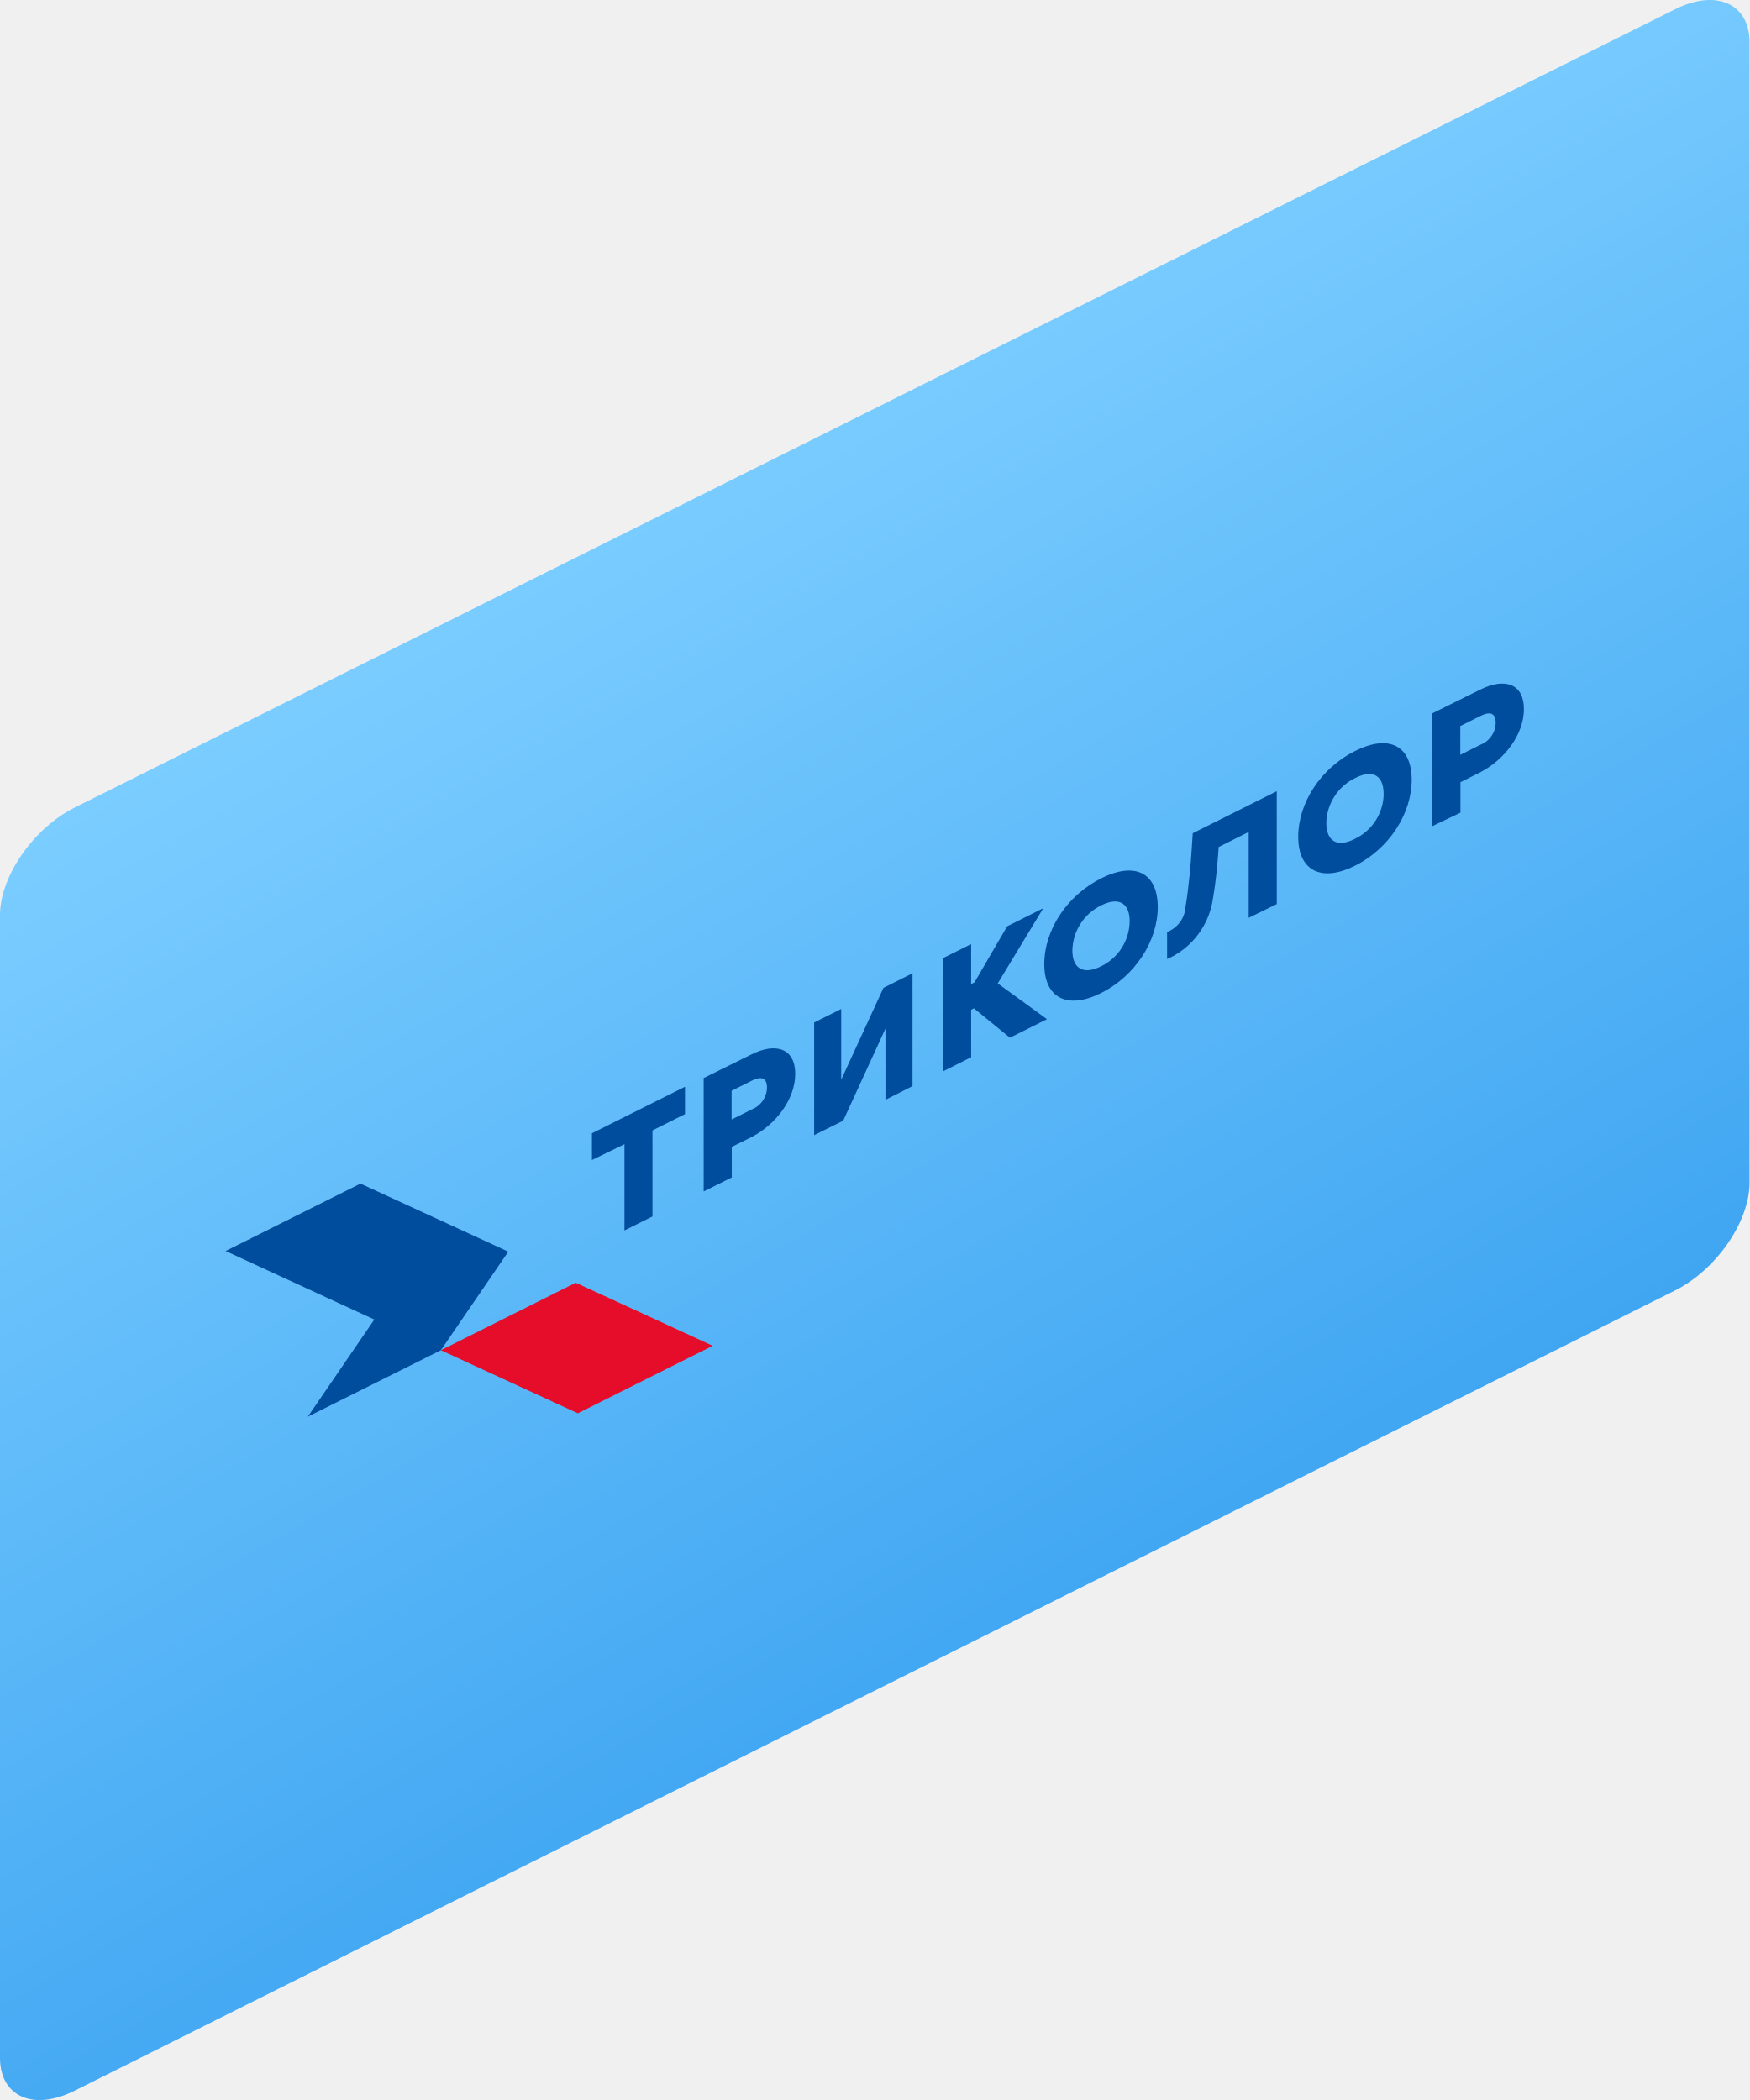
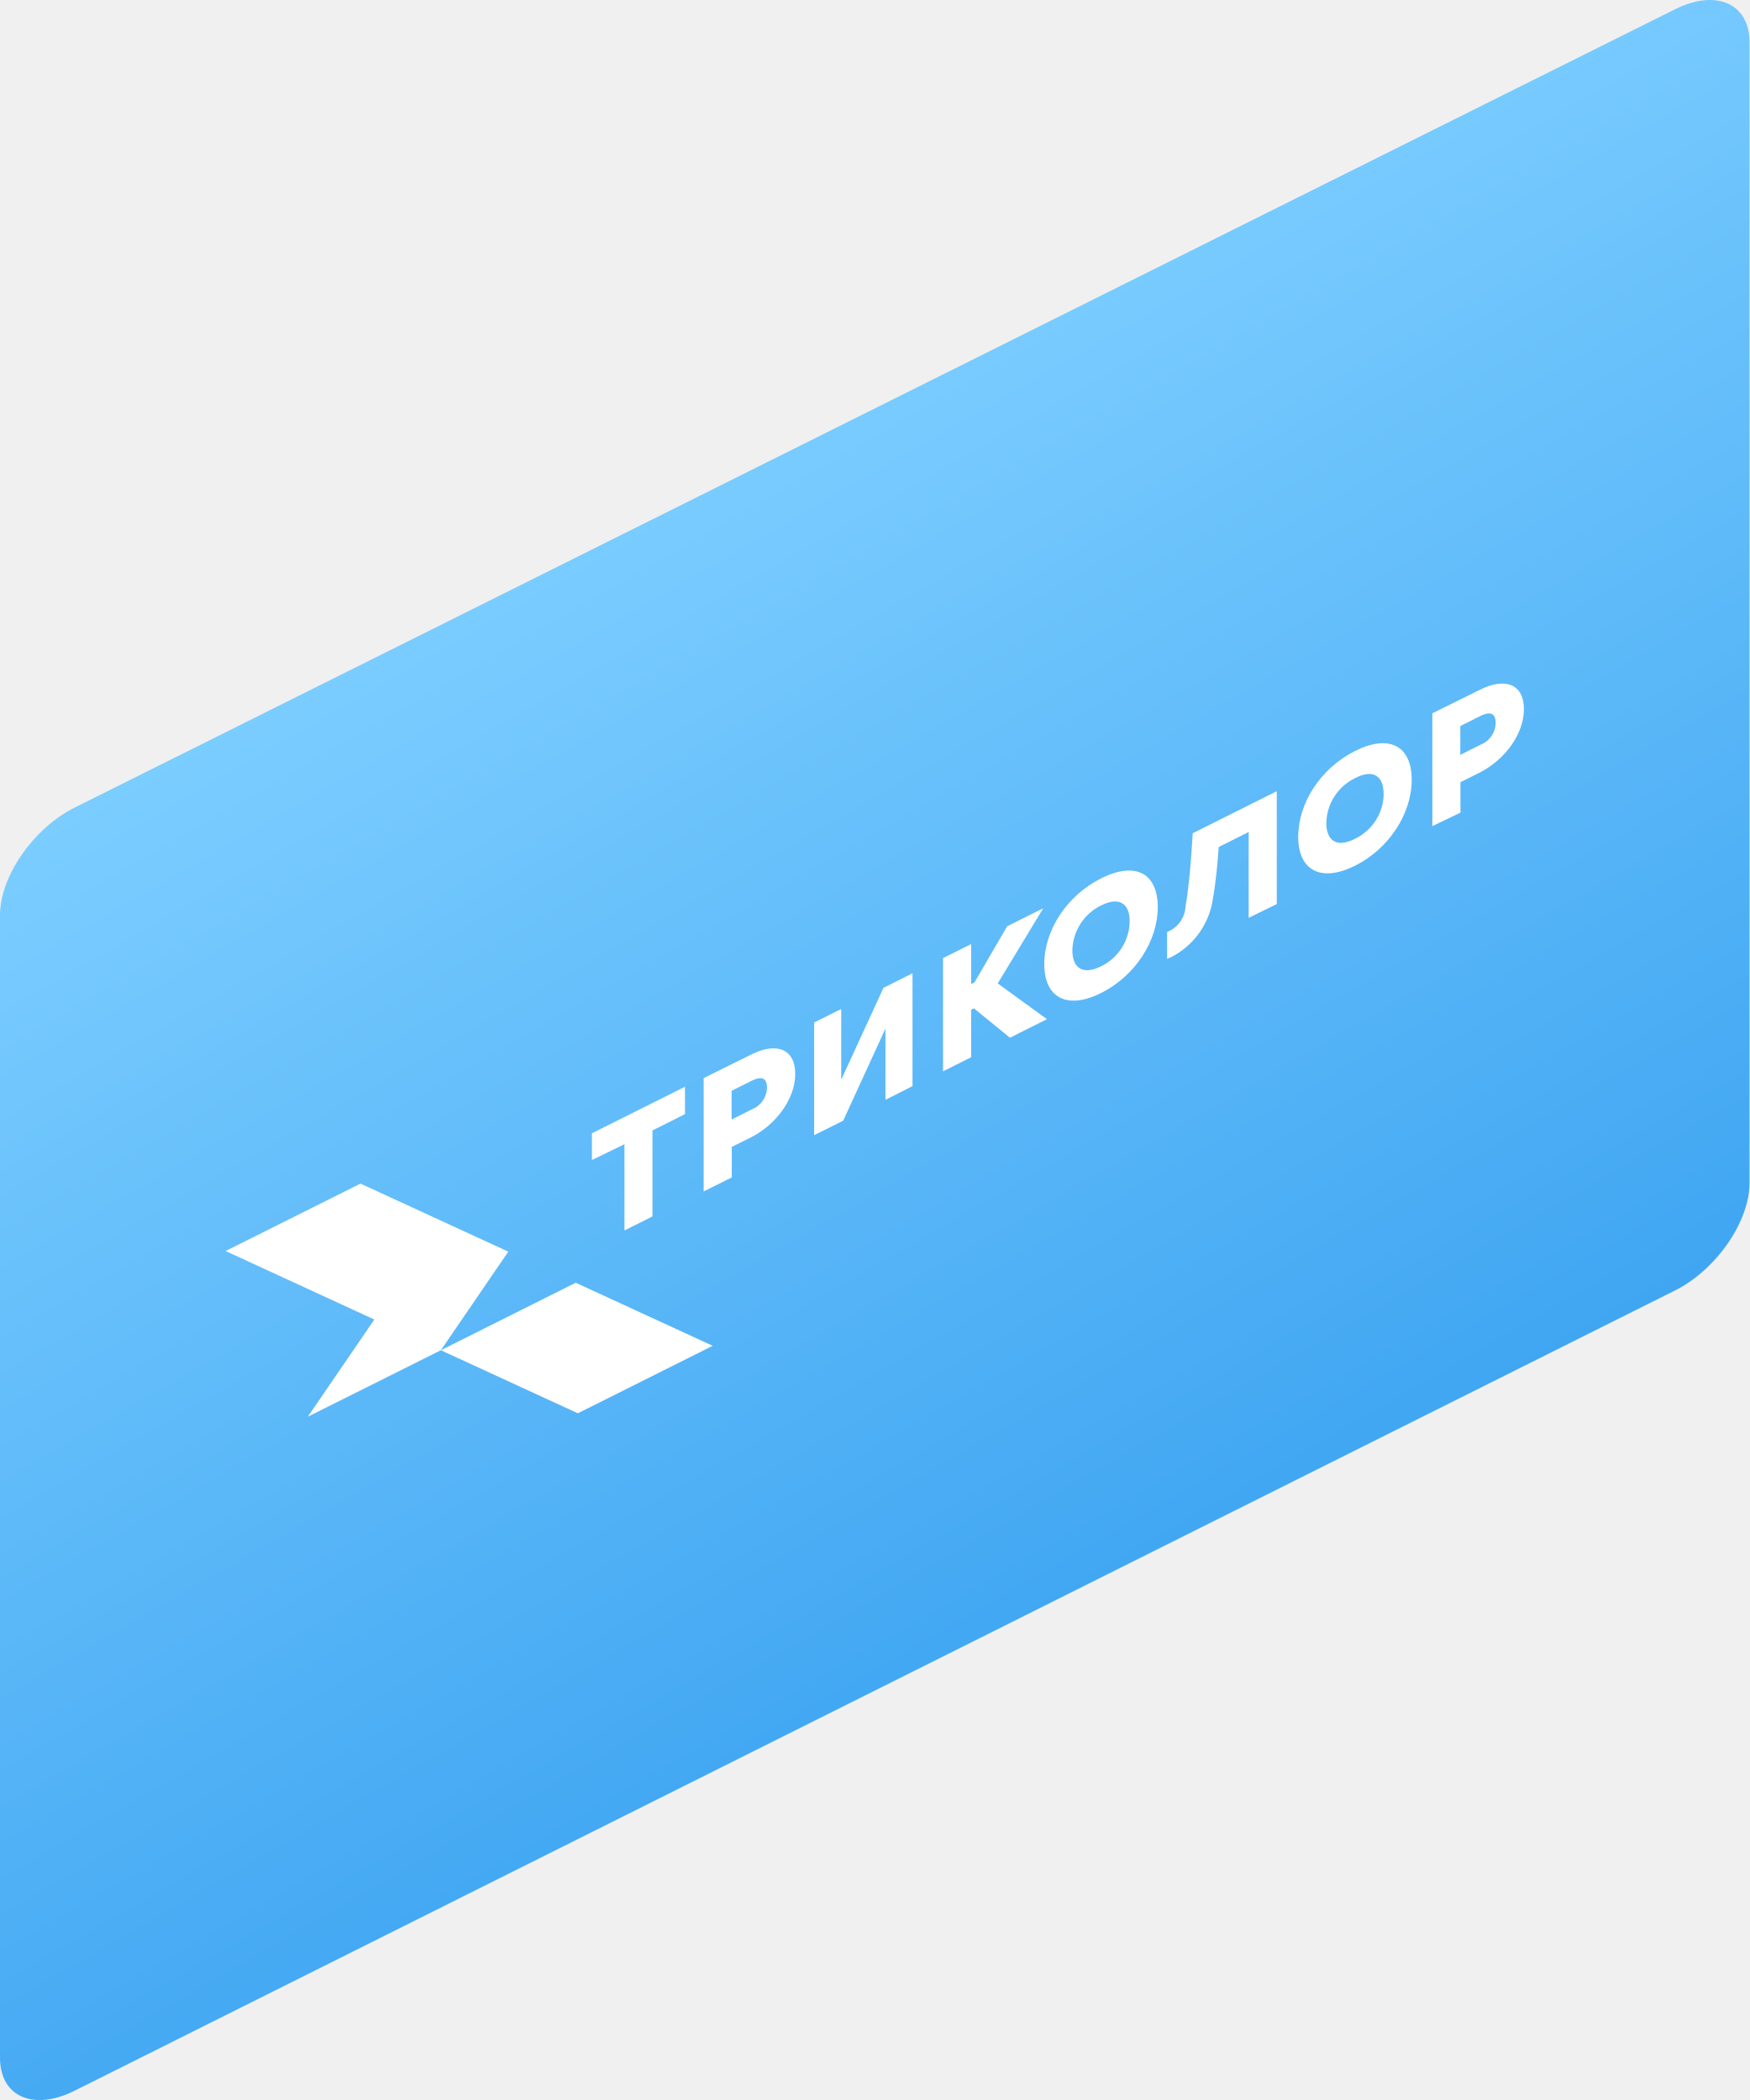
<svg xmlns="http://www.w3.org/2000/svg" viewBox="0 0 221.08 265.41">
  <defs>
-     <style>.cls-1{fill:url(#linear-gradient);}.cls-2{fill:#004d9e;}.cls-3{fill:#e50d2a;}</style>
+     <style>
+             .cls-1{fill:url(#linear-gradient);}
+             .cls-2{fill:#fff;}
+             .cls-3{fill:#fff;}
+         </style>
    <linearGradient id="linear-gradient" x1="71.98" y1="65.92" x2="148.99" y2="199.31" gradientUnits="userSpaceOnUse">
      <stop offset="0" stop-color="#7bcdff" />
      <stop offset="1" stop-color="#40a6f2" />
    </linearGradient>
  </defs>
  <g id="Слой_2" data-name="Слой 2">
    <g id="Layer_1" data-name="Layer 1">
      <path class="cls-1" d="M211.66,163.1,9.42,264.24C4.22,266.84,0,265,0,260.06V115.67c0-4.92,4.23-11,9.44-13.61L211.67,1.17c5.2-2.6,9.41-.72,9.41,4.18V149.5C221.08,154.41,216.86,160.5,211.66,163.1Z" />
      <polygon class="cls-2" points="38.9 179.05 47.3 166.77 28.51 158.11 45.55 149.59 64.23 158.19 55.71 170.65 38.9 179.05" />
      <polygon class="cls-3" points="73.02 178.62 55.71 170.65 72.75 162.12 90.06 170.09 73.02 178.62" />
      <path class="cls-2" d="M189,91.36c0-1.25-.71-1.48-1.93-.87l-2.54,1.27V95.4l2.6-1.3A3,3,0,0,0,189,91.36Zm-8-1.21,6.07-3c3.1-1.55,5.5-.72,5.5,2.47s-2.43,6.39-5.54,8l-2.48,1.24v3.85L181,104.41V90.15Zm-2.61,8.41c0,4.28-2.87,8.71-7.15,10.85s-7.19.64-7.19-3.65,2.85-8.68,7.19-10.85,7.15-.63,7.15,3.65Zm-3.55,1.78c0-2.24-1.28-3.2-3.6-2A6.46,6.46,0,0,0,167.6,104c0,2.25,1.31,3.21,3.65,2a6.4,6.4,0,0,0,3.6-5.69ZM106.3,136.46l5.34-11.61,3.67-1.84v14.26L111.89,139v-9l-5.34,11.64-3.67,1.83V129.23l3.42-1.71v8.94Zm-9.38,1c0-1.25-.71-1.48-1.93-.87l-2.54,1.27v3.63l2.6-1.3a3,3,0,0,0,1.87-2.73Zm-8-1.21,6.07-3c3.1-1.55,5.5-.71,5.5,2.47s-2.43,6.4-5.54,8l-2.48,1.23v3.86l-3.55,1.77V136.22Zm33.8-11.88.42-.21,4.13-7.09,4.56-2.28-5.75,9.5,6.22,4.52-4.68,2.34-4.55-3.71-.35.18v6l-3.55,1.78V121.09l3.55-1.77v5Zm23.58-9.72c0-4.28-2.8-5.82-7.15-3.64s-7.19,6.55-7.19,10.84,2.92,5.79,7.19,3.65,7.15-6.56,7.15-10.85Zm-3.55,1.78a6.4,6.4,0,0,1-3.6,5.69c-2.33,1.17-3.64.21-3.64-2a6.47,6.47,0,0,1,3.64-5.69c2.32-1.16,3.6-.2,3.6,2Zm-56.19,21v3.38l-4.11,2.06v10.87l-3.54,1.77V144.61l-4.11,2v-3.38l11.76-5.88ZM154,107.05c-.07,1-.15,2.06-.26,3.11s-.26,2.2-.45,3.29a9.88,9.88,0,0,1-4.94,7.33c-.29.16-.58.29-.87.42v-3.41a3.64,3.64,0,0,0,2.33-3.22c.19-1.07.36-2.45.5-3.86.18-1.82.31-3.62.41-5.4L161.34,100v14.26L157.79,116V105.15Z" />
    </g>
  </g>
</svg>
